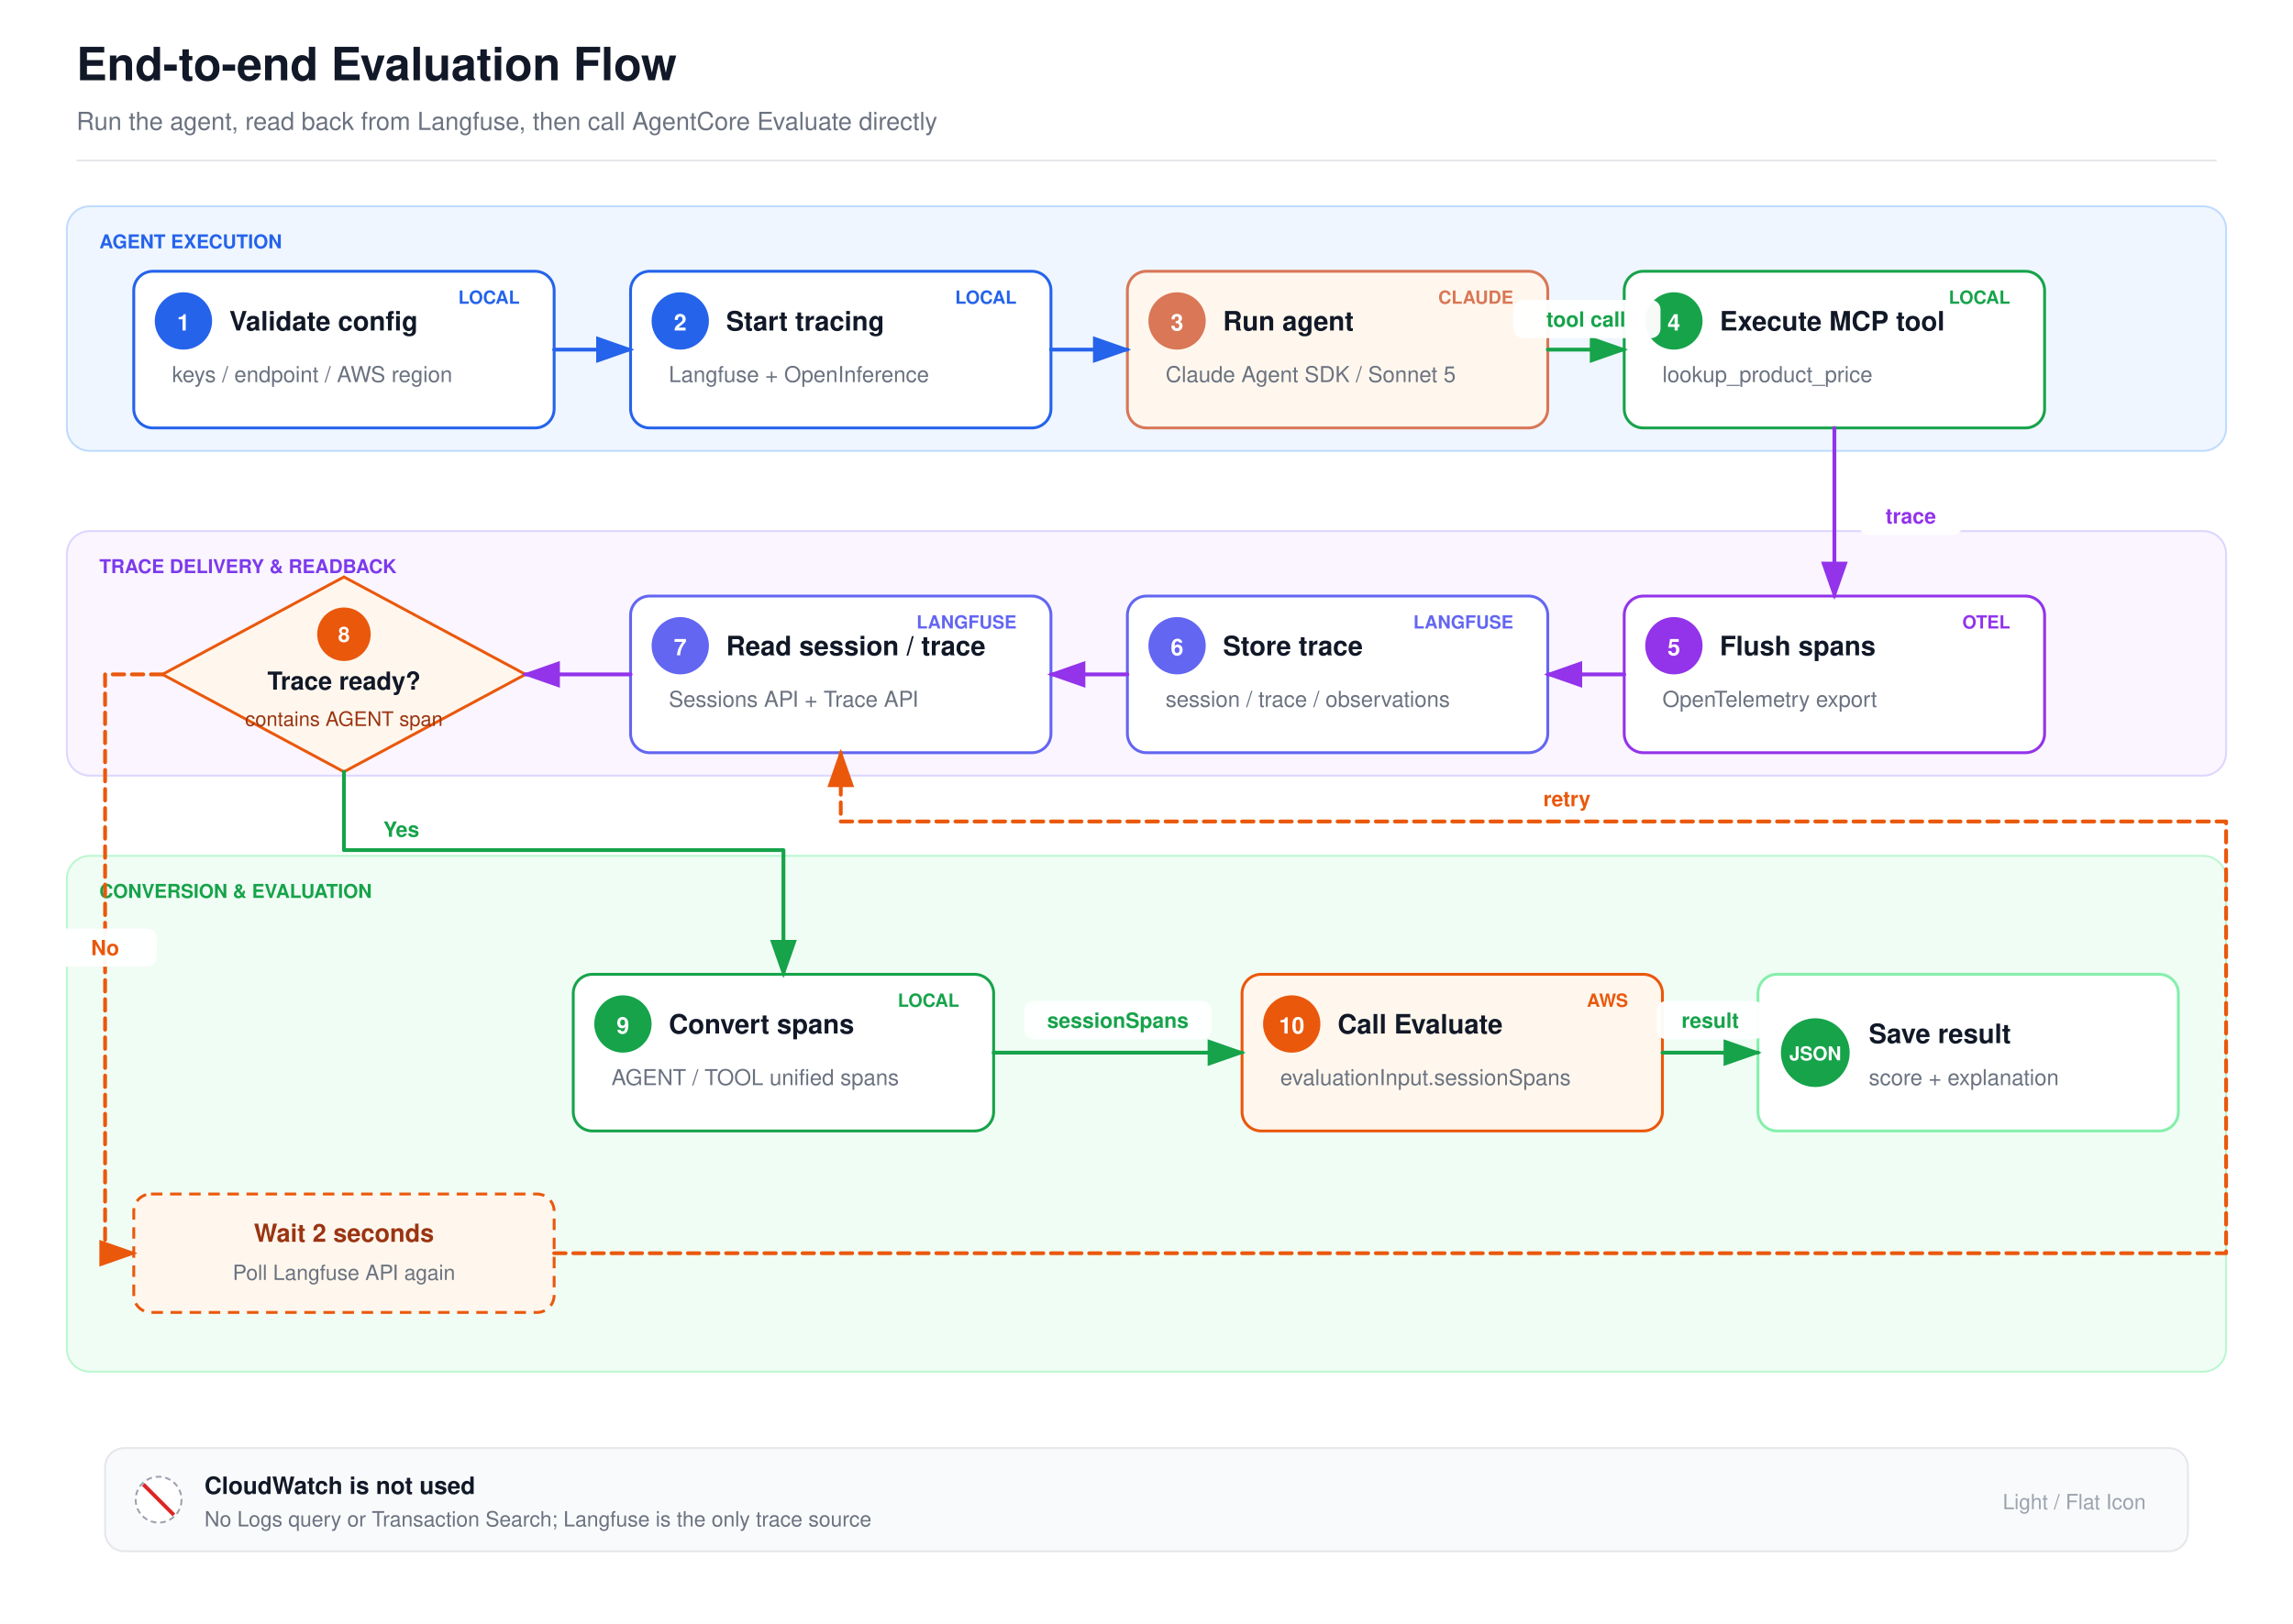
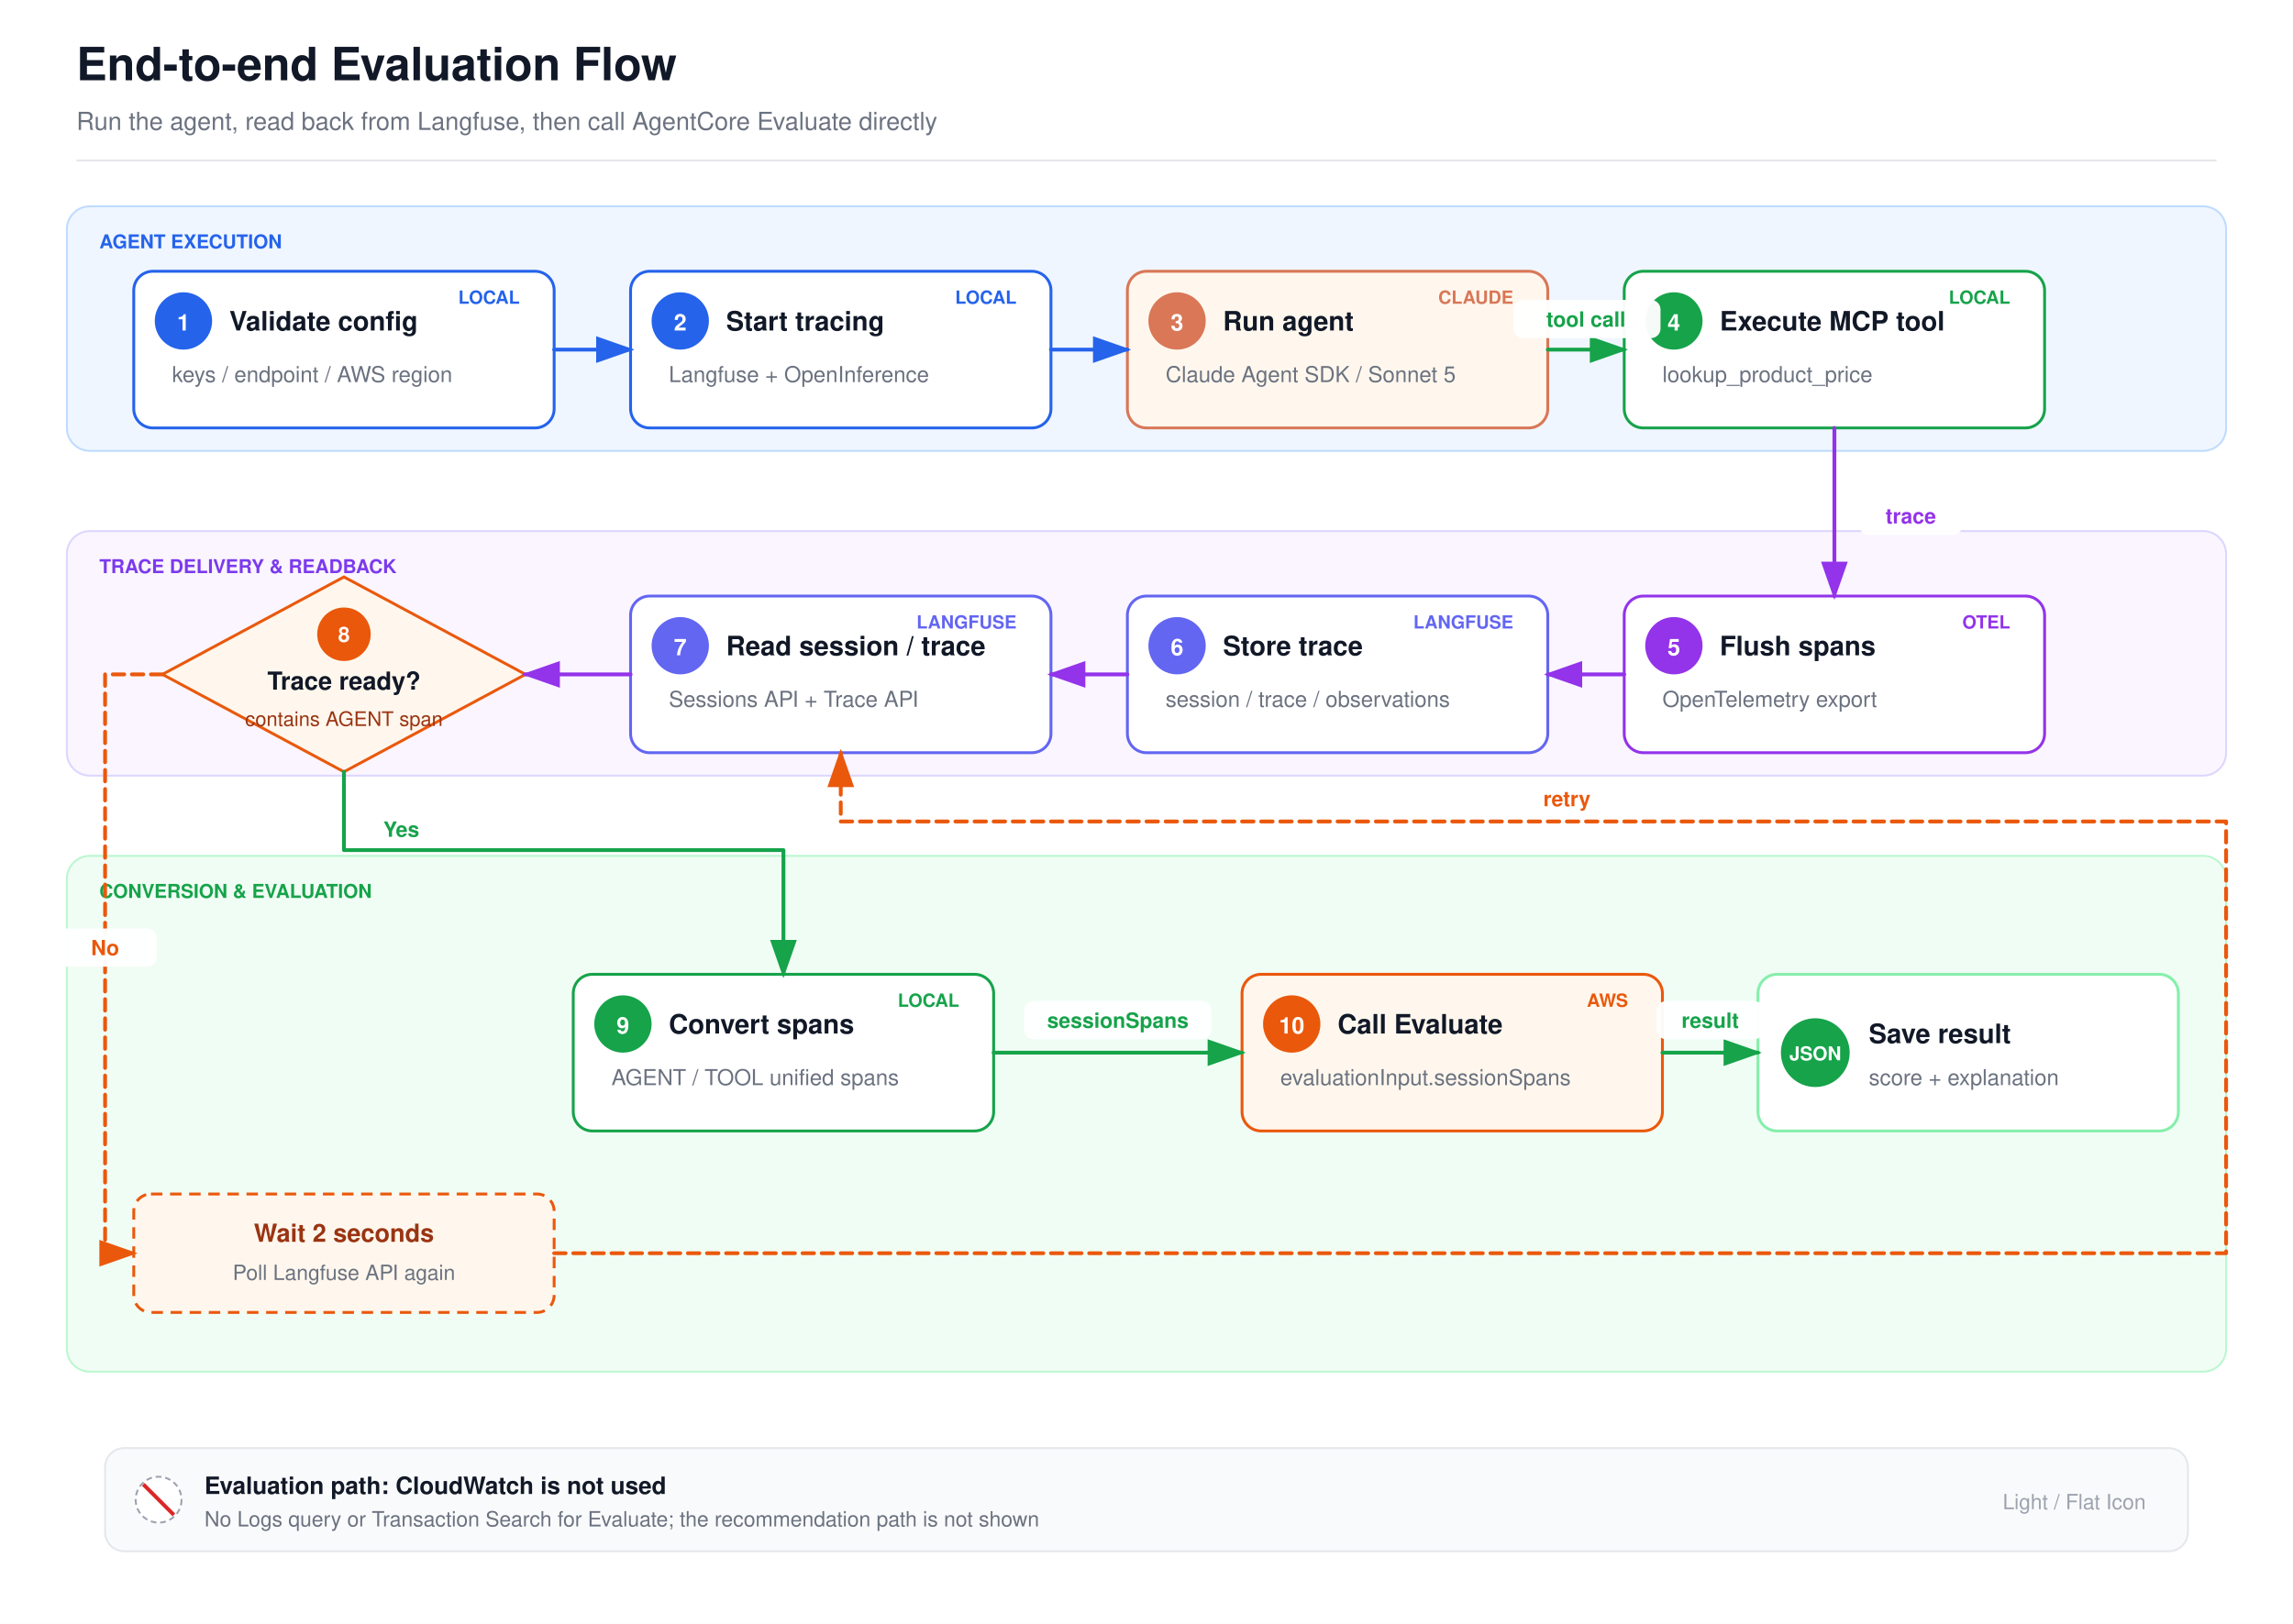
<svg xmlns="http://www.w3.org/2000/svg" viewBox="0 0 1200 850" width="1200" height="850" role="img" aria-labelledby="title desc">
  <style>text{font-family:'Helvetica Neue',Helvetica,Arial,'Noto Sans CJK SC','PingFang SC','Microsoft YaHei',sans-serif}</style>
  <defs>
    <marker id="arrow-blue" markerWidth="10" markerHeight="7" refX="9" refY="3.5" orient="auto">
      <polygon points="0 0,10 3.5,0 7" fill="#2563eb" />
    </marker>
    <marker id="arrow-green" markerWidth="10" markerHeight="7" refX="9" refY="3.5" orient="auto">
      <polygon points="0 0,10 3.5,0 7" fill="#16a34a" />
    </marker>
    <marker id="arrow-purple" markerWidth="10" markerHeight="7" refX="9" refY="3.5" orient="auto">
      <polygon points="0 0,10 3.5,0 7" fill="#9333ea" />
    </marker>
    <marker id="arrow-orange" markerWidth="10" markerHeight="7" refX="9" refY="3.5" orient="auto">
      <polygon points="0 0,10 3.5,0 7" fill="#ea580c" />
    </marker>
    <marker id="arrow-gray" markerWidth="10" markerHeight="7" refX="9" refY="3.5" orient="auto">
      <polygon points="0 0,10 3.5,0 7" fill="#6b7280" />
    </marker>
  </defs>
  <rect width="1200" height="850" fill="#ffffff" />
  <text x="40" y="42" fill="#111827" font-size="24" font-weight="700">End-to-end Evaluation Flow</text>
  <text x="40" y="68" fill="#6b7280" font-size="13">Run the agent, read back from Langfuse, then call AgentCore Evaluate directly</text>
  <line x1="40" y1="84" x2="1160" y2="84" stroke="#e5e7eb" />
  <rect data-graph-role="decoration" x="35" y="108" width="1130" height="128" rx="12" fill="#eff6ff" stroke="#bfdbfe" />
  <text x="52" y="130" fill="#2563eb" font-size="10" font-weight="700">AGENT EXECUTION</text>
  <rect data-graph-role="decoration" x="35" y="278" width="1130" height="128" rx="12" fill="#faf5ff" stroke="#ddd6fe" />
  <text x="52" y="300" fill="#7c3aed" font-size="10" font-weight="700">TRACE DELIVERY &amp; READBACK</text>
  <rect data-graph-role="decoration" x="35" y="448" width="1130" height="270" rx="12" fill="#f0fdf4" stroke="#bbf7d0" />
  <text x="52" y="470" fill="#16a34a" font-size="10" font-weight="700">CONVERSION &amp; EVALUATION</text>
  <g data-graph-role="node">
    <rect x="70" y="142" width="220" height="82" rx="10" fill="#ffffff" stroke="#2563eb" stroke-width="1.5" />
    <circle cx="96" cy="168" r="15" fill="#2563eb" />
    <text x="96" y="173" text-anchor="middle" fill="#ffffff" font-size="12" font-weight="700">1</text>
    <text x="120" y="173" fill="#111827" font-size="14" font-weight="650">Validate config</text>
    <text x="90" y="200" fill="#6b7280" font-size="11.5">keys / endpoint / AWS region</text>
    <text x="272" y="159" text-anchor="end" fill="#2563eb" font-size="9.5" font-weight="700">LOCAL</text>
  </g>
  <g data-graph-role="node">
    <rect x="330" y="142" width="220" height="82" rx="10" fill="#ffffff" stroke="#2563eb" stroke-width="1.5" />
    <circle cx="356" cy="168" r="15" fill="#2563eb" />
    <text x="356" y="173" text-anchor="middle" fill="#ffffff" font-size="12" font-weight="700">2</text>
    <text x="380" y="173" fill="#111827" font-size="14" font-weight="650">Start tracing</text>
    <text x="350" y="200" fill="#6b7280" font-size="11.5">Langfuse + OpenInference</text>
    <text x="532" y="159" text-anchor="end" fill="#2563eb" font-size="9.5" font-weight="700">LOCAL</text>
  </g>
  <g data-graph-role="node">
    <rect x="590" y="142" width="220" height="82" rx="10" fill="#fff7ed" stroke="#D97757" stroke-width="1.5" />
    <circle cx="616" cy="168" r="15" fill="#D97757" />
    <text x="616" y="173" text-anchor="middle" fill="#ffffff" font-size="12" font-weight="700">3</text>
    <text x="640" y="173" fill="#111827" font-size="14" font-weight="650">Run agent</text>
    <text x="610" y="200" fill="#6b7280" font-size="11.5">Claude Agent SDK / Sonnet 5</text>
    <text x="792" y="159" text-anchor="end" fill="#D97757" font-size="9.5" font-weight="700">CLAUDE</text>
  </g>
  <g data-graph-role="node">
    <rect x="850" y="142" width="220" height="82" rx="10" fill="#ffffff" stroke="#16a34a" stroke-width="1.5" />
    <circle cx="876" cy="168" r="15" fill="#16a34a" />
    <text x="876" y="173" text-anchor="middle" fill="#ffffff" font-size="12" font-weight="700">4</text>
    <text x="900" y="173" fill="#111827" font-size="14" font-weight="650">Execute MCP tool</text>
    <text x="870" y="200" fill="#6b7280" font-size="11.5">lookup_product_price</text>
    <text x="1052" y="159" text-anchor="end" fill="#16a34a" font-size="9.5" font-weight="700">LOCAL</text>
  </g>
  <g data-graph-role="node">
    <rect x="850" y="312" width="220" height="82" rx="10" fill="#ffffff" stroke="#9333ea" stroke-width="1.5" />
    <circle cx="876" cy="338" r="15" fill="#9333ea" />
    <text x="876" y="343" text-anchor="middle" fill="#ffffff" font-size="12" font-weight="700">5</text>
    <text x="900" y="343" fill="#111827" font-size="14" font-weight="650">Flush spans</text>
    <text x="870" y="370" fill="#6b7280" font-size="11.5">OpenTelemetry export</text>
    <text x="1052" y="329" text-anchor="end" fill="#9333ea" font-size="9.5" font-weight="700">OTEL</text>
  </g>
  <g data-graph-role="node">
    <rect x="590" y="312" width="220" height="82" rx="10" fill="#ffffff" stroke="#6366f1" stroke-width="1.5" />
    <circle cx="616" cy="338" r="15" fill="#6366f1" />
    <text x="616" y="343" text-anchor="middle" fill="#ffffff" font-size="12" font-weight="700">6</text>
    <text x="640" y="343" fill="#111827" font-size="14" font-weight="650">Store trace</text>
    <text x="610" y="370" fill="#6b7280" font-size="11.5">session / trace / observations</text>
    <text x="792" y="329" text-anchor="end" fill="#6366f1" font-size="9.5" font-weight="700">LANGFUSE</text>
  </g>
  <g data-graph-role="node">
    <rect x="330" y="312" width="220" height="82" rx="10" fill="#ffffff" stroke="#6366f1" stroke-width="1.5" />
    <circle cx="356" cy="338" r="15" fill="#6366f1" />
    <text x="356" y="343" text-anchor="middle" fill="#ffffff" font-size="12" font-weight="700">7</text>
    <text x="380" y="343" fill="#111827" font-size="14" font-weight="650">Read session / trace</text>
    <text x="350" y="370" fill="#6b7280" font-size="11.5">Sessions API + Trace API</text>
    <text x="532" y="329" text-anchor="end" fill="#6366f1" font-size="9.5" font-weight="700">LANGFUSE</text>
  </g>
  <g data-graph-role="node">
    <polygon points="180,302 275,353 180,404 85,353" fill="#fff7ed" stroke="#ea580c" stroke-width="1.5" />
    <circle cx="180" cy="332" r="14" fill="#ea580c" />
    <text x="180" y="336" text-anchor="middle" fill="#ffffff" font-size="11" font-weight="700">8</text>
    <text x="180" y="361" text-anchor="middle" fill="#111827" font-size="13" font-weight="650">Trace ready?</text>
    <text x="180" y="380" text-anchor="middle" fill="#9a3412" font-size="10.5">contains AGENT span</text>
  </g>
  <g data-graph-role="node">
    <rect x="300" y="510" width="220" height="82" rx="10" fill="#ffffff" stroke="#16a34a" stroke-width="1.5" />
    <circle cx="326" cy="536" r="15" fill="#16a34a" />
    <text x="326" y="541" text-anchor="middle" fill="#ffffff" font-size="12" font-weight="700">9</text>
    <text x="350" y="541" fill="#111827" font-size="14" font-weight="650">Convert spans</text>
    <text x="320" y="568" fill="#6b7280" font-size="11.5">AGENT / TOOL unified spans</text>
    <text x="502" y="527" text-anchor="end" fill="#16a34a" font-size="9.5" font-weight="700">LOCAL</text>
  </g>
  <g data-graph-role="node">
    <rect x="650" y="510" width="220" height="82" rx="10" fill="#fff7ed" stroke="#ea580c" stroke-width="1.5" />
    <circle cx="676" cy="536" r="15" fill="#ea580c" />
    <text x="676" y="541" text-anchor="middle" fill="#ffffff" font-size="12" font-weight="700">10</text>
    <text x="700" y="541" fill="#111827" font-size="14" font-weight="650">Call Evaluate</text>
    <text x="670" y="568" fill="#6b7280" font-size="11.5">evaluationInput.sessionSpans</text>
    <text x="852" y="527" text-anchor="end" fill="#ea580c" font-size="9.5" font-weight="700">AWS</text>
  </g>
  <g data-graph-role="node">
    <rect x="920" y="510" width="220" height="82" rx="10" fill="#ffffff" stroke="#86efac" stroke-width="1.5" />
    <circle cx="950" cy="551" r="18" fill="#16a34a" />
    <text x="950" y="555" text-anchor="middle" fill="#ffffff" font-size="10" font-weight="700">JSON</text>
    <text x="978" y="546" fill="#111827" font-size="14" font-weight="650">Save result</text>
    <text x="978" y="568" fill="#6b7280" font-size="11.5">score + explanation</text>
  </g>
  <rect x="70" y="625" width="220" height="62" rx="9" fill="#fff7ed" stroke="#ea580c" stroke-width="1.5" stroke-dasharray="6,4" />
  <text x="180" y="650" text-anchor="middle" fill="#9a3412" font-size="13" font-weight="650">Wait 2 seconds</text>
  <text x="180" y="670" text-anchor="middle" fill="#6b7280" font-size="11">Poll Langfuse API again</text>
  <path d="M290 183 H330" fill="none" stroke="#2563eb" stroke-width="2" stroke-linejoin="round" stroke-linecap="round" marker-end="url(#arrow-blue)" data-graph-role="edge" />
  <path d="M550 183 H590" fill="none" stroke="#2563eb" stroke-width="2" stroke-linejoin="round" stroke-linecap="round" marker-end="url(#arrow-blue)" data-graph-role="edge" />
  <path d="M810 183 H850" fill="none" stroke="#16a34a" stroke-width="2" stroke-linejoin="round" stroke-linecap="round" marker-end="url(#arrow-green)" data-graph-role="edge" />
  <rect x="792" y="157" width="77" height="20" rx="5" fill="#ffffff" opacity="0.96" />
  <text x="830" y="171" text-anchor="middle" fill="#16a34a" font-size="11" font-weight="600">tool call</text>
  <path d="M960 224 V270 H960 V312" fill="none" stroke="#9333ea" stroke-width="2" stroke-linejoin="round" stroke-linecap="round" marker-end="url(#arrow-purple)" data-graph-role="edge" />
  <rect x="973" y="260" width="54" height="20" rx="5" fill="#ffffff" opacity="0.96" />
  <text x="1000" y="274" text-anchor="middle" fill="#9333ea" font-size="11" font-weight="600">trace</text>
  <path d="M850 353 H810" fill="none" stroke="#9333ea" stroke-width="2" stroke-linejoin="round" stroke-linecap="round" marker-end="url(#arrow-purple)" data-graph-role="edge" />
  <path d="M590 353 H550" fill="none" stroke="#9333ea" stroke-width="2" stroke-linejoin="round" stroke-linecap="round" marker-end="url(#arrow-purple)" data-graph-role="edge" />
  <path d="M330 353 H275" fill="none" stroke="#9333ea" stroke-width="2" stroke-linejoin="round" stroke-linecap="round" marker-end="url(#arrow-purple)" data-graph-role="edge" />
  <path d="M180 404 V445 H410 V510" fill="none" stroke="#16a34a" stroke-width="2" stroke-linejoin="round" stroke-linecap="round" marker-end="url(#arrow-green)" data-graph-role="edge" />
  <rect x="183" y="424" width="54" height="20" rx="5" fill="#ffffff" opacity="0.96" />
  <text x="210" y="438" text-anchor="middle" fill="#16a34a" font-size="11" font-weight="600">Yes</text>
  <path d="M520 551 H650" fill="none" stroke="#16a34a" stroke-width="2" stroke-linejoin="round" stroke-linecap="round" marker-end="url(#arrow-green)" data-graph-role="edge" />
  <rect x="536" y="524" width="98" height="20" rx="5" fill="#ffffff" opacity="0.96" />
  <text x="585" y="538" text-anchor="middle" fill="#16a34a" font-size="11" font-weight="600">sessionSpans</text>
  <path d="M870 551 H920" fill="none" stroke="#16a34a" stroke-width="2" stroke-linejoin="round" stroke-linecap="round" marker-end="url(#arrow-green)" data-graph-role="edge" />
  <rect x="867" y="524" width="56" height="20" rx="5" fill="#ffffff" opacity="0.96" />
  <text x="895" y="538" text-anchor="middle" fill="#16a34a" font-size="11" font-weight="600">result</text>
  <path d="M85 353 H55 V656 H70" fill="none" stroke="#ea580c" stroke-width="2" stroke-linejoin="round" stroke-linecap="round" marker-end="url(#arrow-orange)" stroke-dasharray="6,4" data-graph-role="edge" />
  <rect x="28" y="486" width="54" height="20" rx="5" fill="#ffffff" opacity="0.96" />
  <text x="55" y="500" text-anchor="middle" fill="#ea580c" font-size="11" font-weight="600">No</text>
  <path d="M290 656 H1165 V430 H440 V394" fill="none" stroke="#ea580c" stroke-width="2" stroke-linejoin="round" stroke-linecap="round" marker-end="url(#arrow-orange)" stroke-dasharray="6,4" data-graph-role="edge" />
  <rect x="793" y="408" width="54" height="20" rx="5" fill="#ffffff" opacity="0.96" />
  <text x="820" y="422" text-anchor="middle" fill="#ea580c" font-size="11" font-weight="600">retry</text>
  <g transform="translate(55,758)">
    <rect x="0" y="0" width="1090" height="54" rx="10" fill="#f9fafb" stroke="#e5e7eb" />
    <circle cx="28" cy="27" r="12" fill="#ffffff" stroke="#9ca3af" stroke-dasharray="3,2" />
    <line x1="20" y1="19" x2="36" y2="35" stroke="#dc2626" stroke-width="2" />
-     <text x="52" y="24" fill="#111827" font-size="12.5" font-weight="650">CloudWatch is not used</text>
-     <text x="52" y="41" fill="#6b7280" font-size="11">No Logs query or Transaction Search; Langfuse is the only trace source</text>
+     <text x="52" y="24" fill="#111827" font-size="12.5" font-weight="650">Evaluation path: CloudWatch is not used</text>
+     <text x="52" y="41" fill="#6b7280" font-size="11">No Logs query or Transaction Search for Evaluate; the recommendation path is not shown</text>
    <text x="1068" y="32" text-anchor="end" fill="#9ca3af" font-size="11">Light / Flat Icon</text>
  </g>
</svg>
